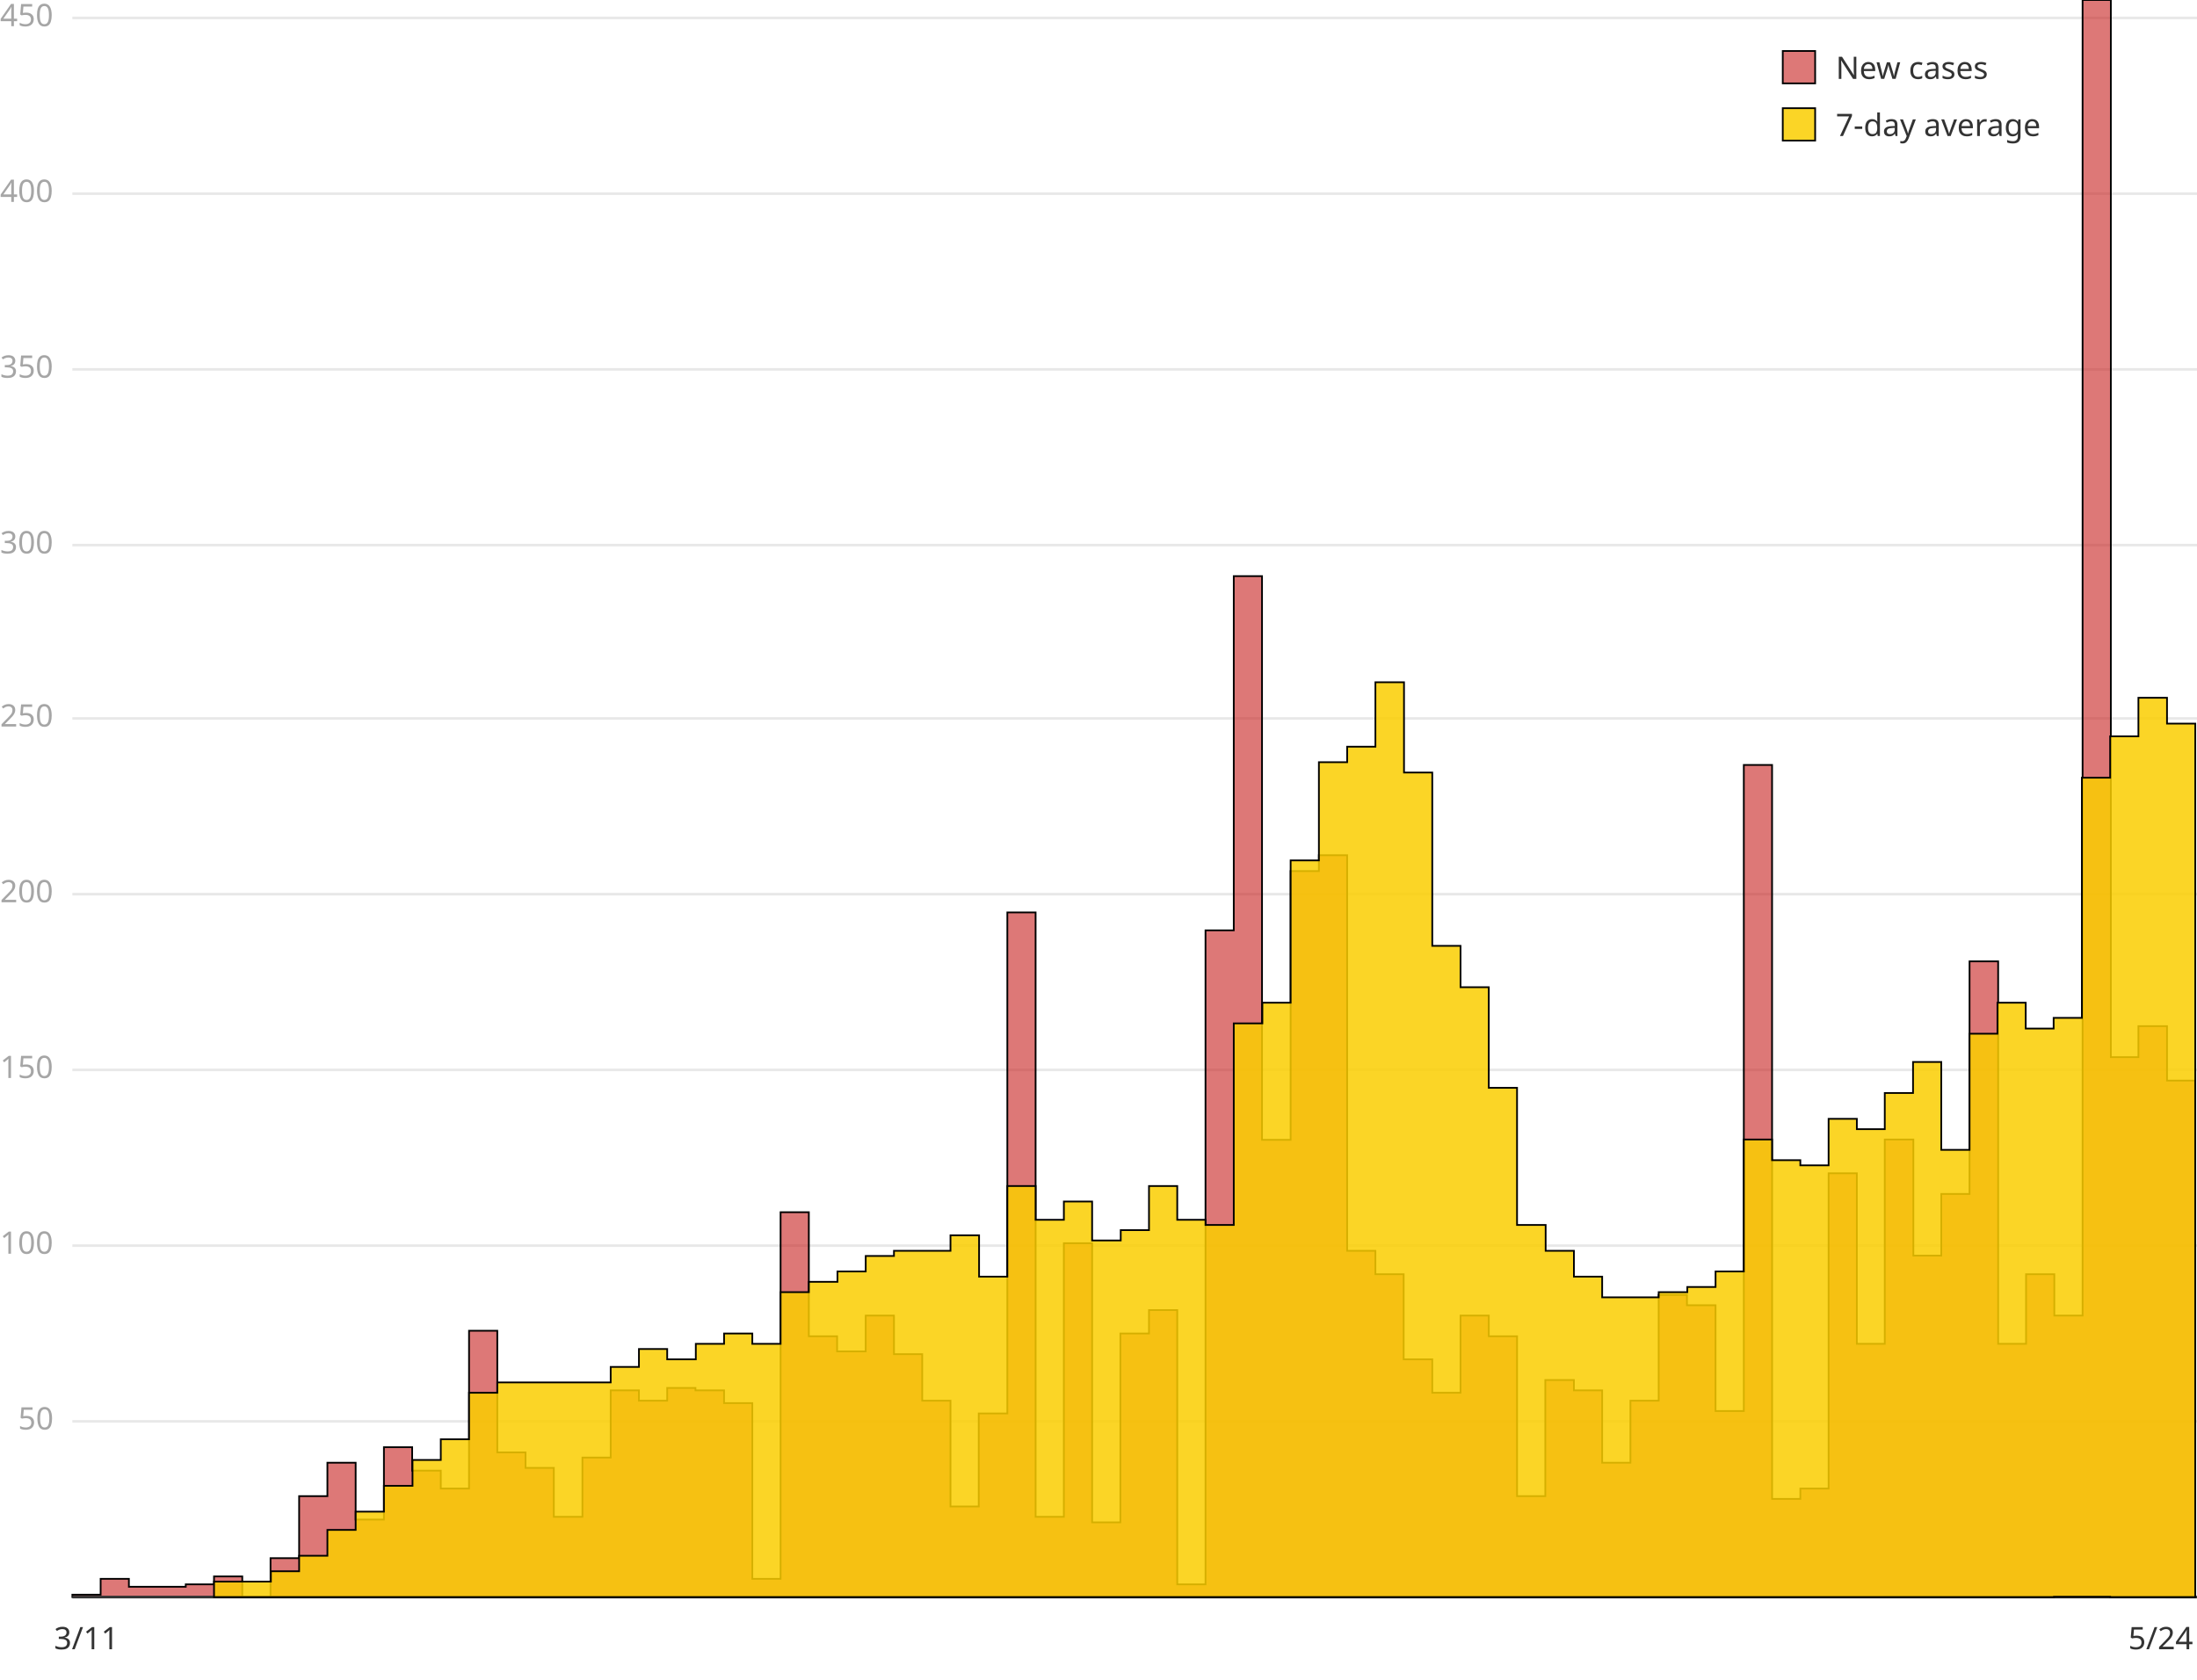
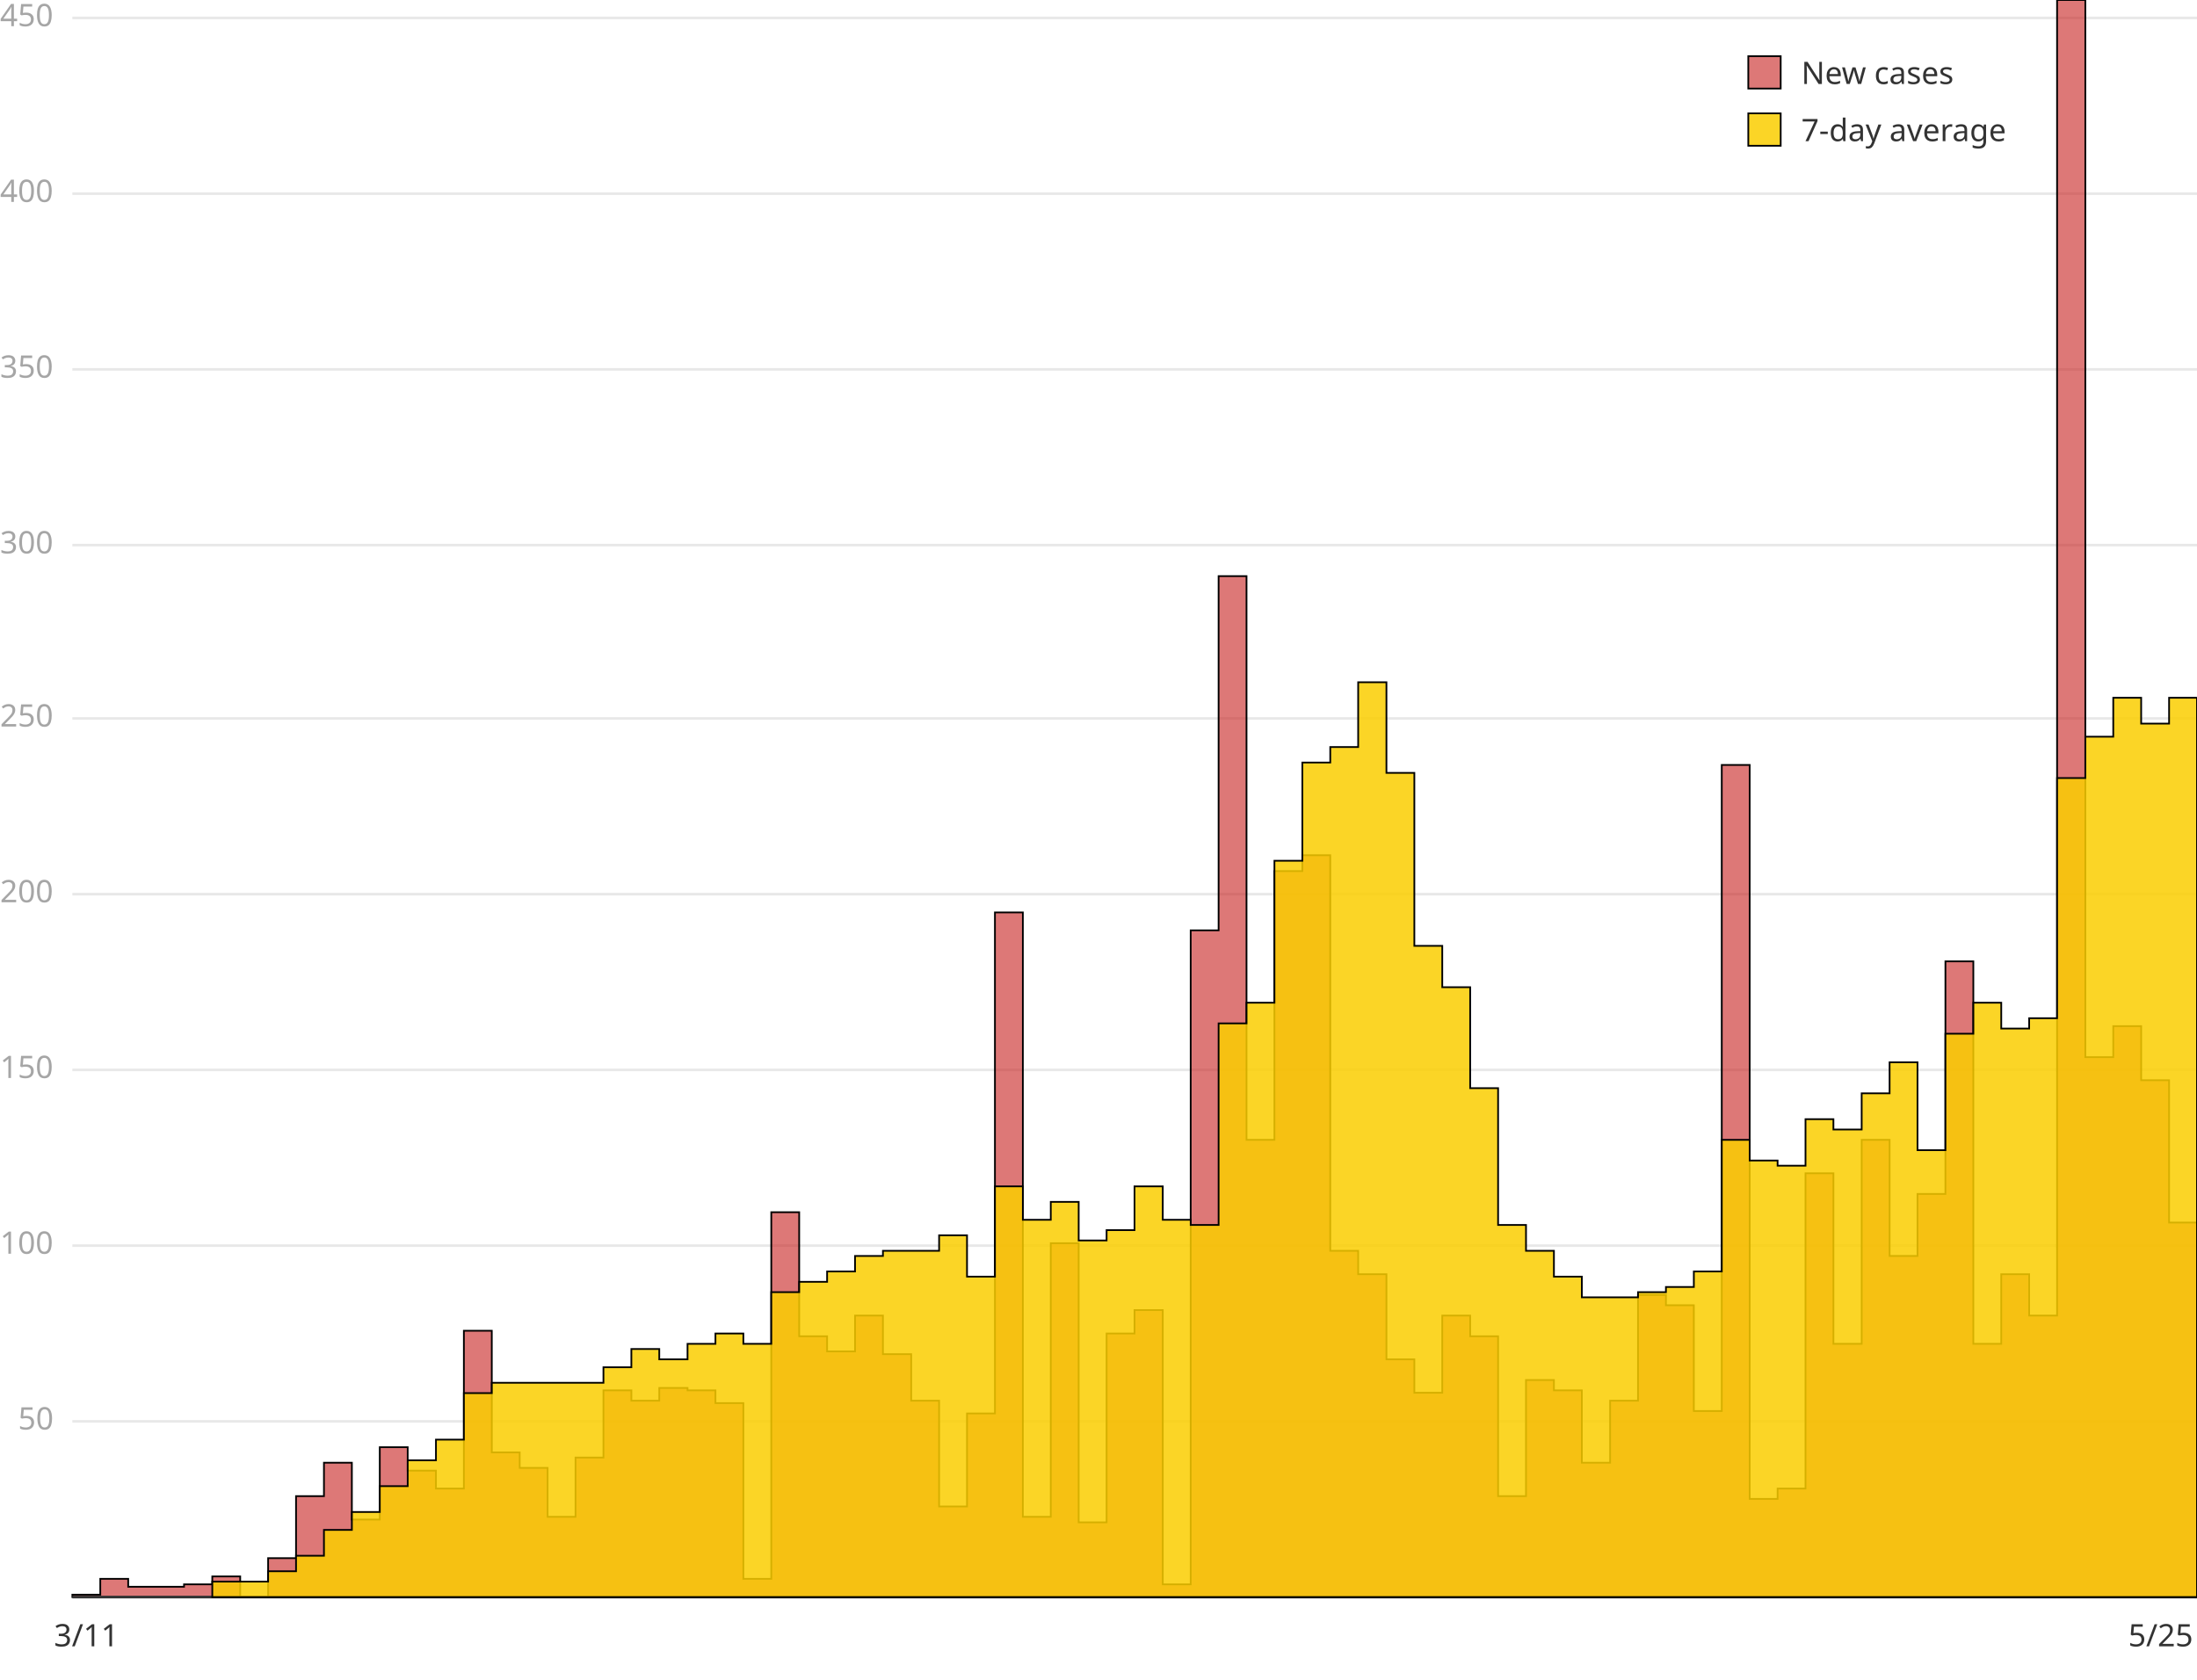
<svg xmlns="http://www.w3.org/2000/svg" xmlns:xlink="http://www.w3.org/1999/xlink" version="1.1" id="Layer_1" x="0px" y="0px" viewBox="0 0 637.5 487.5" style="enable-background:new 0 0 637.5 487.5;" xml:space="preserve">
  <style type="text/css">
	.st0{clip-path:url(#SVGID_2_);}
	.st1{clip-path:url(#SVGID_4_);fill:none;stroke:#E8E8E8;stroke-width:0.75;stroke-miterlimit:10;}
	.st2{clip-path:url(#SVGID_4_);fill:#C71E1D;}
	.st3{clip-path:url(#SVGID_4_);}
	.st4{fill:#C71E1D;fill-opacity:0.6;stroke:#000000;stroke-width:0.5;stroke-miterlimit:10;}
	.st5{clip-path:url(#SVGID_4_);fill:none;stroke:#333333;stroke-width:0.75;stroke-miterlimit:10;}
	.st6{fill:#A6A6A6;}
	.st7{font-family:'Roboto-Regular';}
	.st8{font-size:9px;}
	.st9{fill:#FACE00;fill-opacity:0.85;stroke:#000000;stroke-width:0.5;stroke-miterlimit:10;}
	.st10{fill:#333333;}
</style>
  <g>
    <defs>
      <rect id="SVGID_1_" width="637.5" height="487.5" />
    </defs>
    <clipPath id="SVGID_2_">
      <use xlink:href="#SVGID_1_" style="overflow:visible;" />
    </clipPath>
    <g class="st0">
      <defs>
        <rect id="SVGID_3_" width="637.5" height="483" />
      </defs>
      <clipPath id="SVGID_4_">
        <use xlink:href="#SVGID_3_" style="overflow:visible;" />
      </clipPath>
      <line class="st1" x1="21" y1="5.2" x2="637.5" y2="5.2" />
      <line class="st1" x1="21" y1="56.2" x2="637.5" y2="56.2" />
      <line class="st1" x1="21" y1="107.2" x2="637.5" y2="107.2" />
      <line class="st1" x1="21" y1="158.2" x2="637.5" y2="158.2" />
      <line class="st1" x1="21" y1="208.5" x2="637.5" y2="208.5" />
      <line class="st1" x1="21" y1="259.5" x2="637.5" y2="259.5" />
      <line class="st1" x1="21" y1="310.5" x2="637.5" y2="310.5" />
      <line class="st1" x1="21" y1="361.5" x2="637.5" y2="361.5" />
      <line class="st1" x1="21" y1="412.5" x2="637.5" y2="412.5" />
-       <path class="st2" d="M70.3,463.5h8.2H70.3z" />
+       <path class="st2" d="M69.7,463.5h8.1H69.7z" />
      <g class="st3">
-         <polygon class="st4" points="62.1,459.8 53.9,459.8 53.9,460.5 45.7,460.5 37.4,460.5 37.4,458.2 29.2,458.2 29.2,462.8      21,462.8 21,463.5 29.2,463.5 29.2,463.5 37.4,463.5 45.7,463.5 53.9,463.5 62.1,463.5 70.3,463.5 70.3,457.5 62.1,457.5    " />
-         <polygon class="st4" points="628.8,313.6 628.8,297.8 620.5,297.8 620.5,306.8 612.5,306.8 612.5,0 604.3,0 604.3,381.8      596.1,381.8 596.1,369.8 587.9,369.8 587.9,390 579.8,390 579.8,279 571.5,279 571.5,346.5 563.3,346.5 563.3,364.4 555.2,364.4      555.2,330.7 546.9,330.7 546.9,390 538.8,390 538.8,340.5 530.6,340.5 530.6,432 522.4,432 522.4,435 514.2,435 514.2,222      506,222 506,409.5 497.8,409.5 497.8,378.8 489.5,378.8 489.5,375.8 481.3,375.8 481.3,406.5 473.1,406.5 473.1,424.5      464.9,424.5 464.9,403.5 456.7,403.5 456.7,400.5 448.4,400.5 448.4,434.2 440.2,434.2 440.2,387.8 432,387.8 432,381.8      423.8,381.8 423.8,404.2 415.6,404.2 415.6,394.5 407.3,394.5 407.3,369.8 399.1,369.8 399.1,363 390.9,363 390.9,248.2      382.7,248.2 382.7,252.8 374.5,252.8 374.5,330.8 366.2,330.8 366.2,167.2 358,167.2 358,270 349.8,270 349.8,459.8 341.6,459.8      341.6,380.2 333.4,380.2 333.4,387 325.1,387 325.1,441.8 316.9,441.8 316.9,360.8 308.7,360.8 308.7,440.2 300.5,440.2      300.5,264.8 292.3,264.8 292.3,410.2 284,410.2 284,437.2 275.8,437.2 275.8,406.5 267.6,406.5 267.6,393 259.4,393 259.4,381.8      251.2,381.8 251.2,392.2 242.9,392.2 242.9,387.8 234.7,387.8 234.7,351.8 226.5,351.8 226.5,458.2 218.3,458.2 218.3,407.2      210.1,407.2 210.1,403.5 201.8,403.5 201.8,402.8 193.6,402.8 193.6,406.5 185.4,406.5 185.4,403.5 177.2,403.5 177.2,423      169,423 169,440.2 160.7,440.2 160.7,426 152.5,426 152.5,421.5 144.3,421.5 144.3,386.2 136.1,386.2 136.1,432 127.9,432      127.9,426.8 119.6,426.8 119.6,420 111.4,420 111.4,441 103.2,441 103.2,424.5 95,424.5 95,434.2 86.8,434.2 86.8,452.2      78.5,452.2 78.5,463.5 86.8,463.5 95,463.5 103.2,463.5 111.4,463.5 119.6,463.5 127.9,463.5 136.1,463.5 144.3,463.5      152.5,463.5 160.7,463.5 169,463.5 177.2,463.5 185.4,463.5 193.6,463.5 201.8,463.5 210.1,463.5 218.3,463.5 226.5,463.5      234.7,463.5 242.9,463.5 251.2,463.5 259.4,463.5 267.6,463.5 275.8,463.5 284,463.5 292.3,463.5 300.5,463.5 308.7,463.5      316.9,463.5 325.1,463.5 333.4,463.5 333.4,463.5 341.6,463.5 349.8,463.5 358,463.5 366.2,463.5 374.5,463.5 382.7,463.5      390.9,463.5 399.1,463.5 407.3,463.5 415.6,463.5 423.8,463.5 432,463.5 440.2,463.5 448.4,463.5 456.7,463.5 464.9,463.5      473.1,463.5 481.3,463.5 489.5,463.5 497.8,463.5 506,463.5 514.2,463.5 522.4,463.5 530.6,463.5 530.6,463.5 538.8,463.5      547,463.5 547,463.4 555.2,463.4 563.3,463.4 563.3,463.5 571.5,463.5 579.7,463.5 579.8,463.5 587.9,463.5 596.1,463.5      596.1,463.5 604.3,463.5 612.3,463.5 612.5,463.5 620.5,463.5 628.7,463.5 628.7,463.6 636.9,463.6 636.9,313.6    " />
+         <polygon class="st4" points="61.6,459.8 53.4,459.8 53.4,460.5 45.3,460.5 37.2,460.5 37.2,458.2 29.1,458.2 29.1,462.8      21,462.8 21,463.5 29.1,463.5 29.1,463.5 37.2,463.5 45.3,463.5 53.4,463.5 61.6,463.5 69.7,463.5 69.7,457.5 61.6,457.5    " />
+         <polygon class="st4" points="629.4,354.8 629.4,313.5 621.3,313.5 621.3,297.8 613.2,297.8 613.2,306.8 605.1,306.8 605.1,0      596.9,0 596.9,381.8 588.8,381.8 588.8,369.8 580.7,369.8 580.7,390 572.6,390 572.6,279 564.5,279 564.5,346.5 556.4,346.5      556.4,364.5 548.3,364.5 548.3,330.8 540.2,330.8 540.2,390 532,390 532,340.5 523.9,340.5 523.9,432 515.8,432 515.8,435      507.7,435 507.7,222 499.6,222 499.6,409.5 491.5,409.5 491.5,378.8 483.4,378.8 483.4,375.8 475.3,375.8 475.3,406.5      467.2,406.5 467.2,424.5 459,424.5 459,403.5 450.9,403.5 450.9,400.5 442.8,400.5 442.8,434.2 434.7,434.2 434.7,387.8      426.6,387.8 426.6,381.8 418.5,381.8 418.5,404.2 410.4,404.2 410.4,394.5 402.3,394.5 402.3,369.8 394.1,369.8 394.1,363      386,363 386,248.2 377.9,248.2 377.9,252.8 369.8,252.8 369.8,330.8 361.7,330.8 361.7,167.2 353.6,167.2 353.6,270 345.5,270      345.5,459.8 337.4,459.8 337.4,380.2 329.2,380.2 329.2,387 321.1,387 321.1,441.8 313,441.8 313,360.8 304.9,360.8 304.9,440.2      296.8,440.2 296.8,264.8 288.7,264.8 288.7,410.2 280.6,410.2 280.6,437.2 272.5,437.2 272.5,406.5 264.4,406.5 264.4,393      256.2,393 256.2,381.8 248.1,381.8 248.1,392.2 240,392.2 240,387.8 231.9,387.8 231.9,351.8 223.8,351.8 223.8,458.2      215.7,458.2 215.7,407.2 207.6,407.2 207.6,403.5 199.5,403.5 199.5,402.8 191.3,402.8 191.3,406.5 183.2,406.5 183.2,403.5      175.1,403.5 175.1,423 167,423 167,440.2 158.9,440.2 158.9,426 150.8,426 150.8,421.5 142.7,421.5 142.7,386.2 134.6,386.2      134.6,432 126.5,432 126.5,426.8 118.3,426.8 118.3,420 110.2,420 110.2,441 102.1,441 102.1,424.5 94,424.5 94,434.2      85.9,434.2 85.9,452.2 77.8,452.2 77.8,463.5 85.9,463.5 85.9,463.5 94,463.5 102.1,463.5 110.2,463.5 118.3,463.5 126.5,463.5      134.6,463.5 142.7,463.5 142.7,463.5 150.8,463.5 158.9,463.5 167,463.5 175.1,463.5 183.2,463.5 191.3,463.5 199.5,463.5      207.6,463.5 215.7,463.5 223.8,463.5 231.9,463.5 240,463.5 240,463.5 248.1,463.5 256.2,463.5 256.2,463.5 264.4,463.5      272.5,463.5 280.6,463.5 288.7,463.5 296.8,463.5 304.9,463.5 313,463.5 321.1,463.5 329.2,463.5 337.4,463.5 345.5,463.5      353.6,463.5 361.7,463.5 369.8,463.5 377.9,463.5 386,463.5 394.1,463.5 402.3,463.5 410.4,463.5 410.4,463.5 418.5,463.5      426.6,463.5 434.7,463.5 442.8,463.5 450.9,463.5 459,463.5 467.2,463.5 475.3,463.5 483.4,463.5 491.5,463.5 499.6,463.5      507.7,463.5 515.8,463.5 523.9,463.5 523.9,463.5 532,463.5 540.2,463.5 540.2,463.5 548.3,463.5 548.3,463.5 556.4,463.5      564.5,463.5 564.5,463.5 572.6,463.5 580.7,463.5 580.7,463.5 588.8,463.5 588.8,463.5 596.9,463.5 605.1,463.5 605.1,463.5      613.2,463.5 621.3,463.5 621.3,463.5 629.4,463.5 637.5,463.5 637.5,354.8    " />
      </g>
      <line class="st5" x1="21" y1="463.5" x2="637.5" y2="463.5" />
    </g>
    <g class="st0">
      <text transform="matrix(1 0 0 1 5.2559 414.8496)" class="st6 st7 st8">50</text>
    </g>
    <g class="st0">
      <text transform="matrix(1 0 0 1 2.929688e-03 363.8496)" class="st6 st7 st8">100</text>
    </g>
    <g class="st0">
      <text transform="matrix(1 0 0 1 2.929688e-03 312.8496)" class="st6 st7 st8">150</text>
    </g>
    <g class="st0">
      <text transform="matrix(1 0 0 1 2.929688e-03 261.8496)" class="st6 st7 st8">200</text>
    </g>
    <g class="st0">
      <text transform="matrix(1 0 0 1 2.929688e-03 210.8496)" class="st6 st7 st8">250</text>
    </g>
    <g class="st0">
      <text transform="matrix(1 0 0 1 2.929688e-03 160.5996)" class="st6 st7 st8">300</text>
    </g>
    <g class="st0">
      <text transform="matrix(1 0 0 1 2.929688e-03 109.5996)" class="st6 st7 st8">350</text>
    </g>
    <g class="st0">
      <text transform="matrix(1 0 0 1 2.929688e-03 58.5996)" class="st6 st7 st8">400</text>
    </g>
    <g class="st0">
      <text transform="matrix(1 0 0 1 2.929688e-03 7.5996)" class="st6 st7 st8">450</text>
    </g>
  </g>
-   <polygon class="st9" points="628.8,210 628.8,202.5 620.5,202.5 620.5,213.7 612.3,213.7 612.3,225.7 604.1,225.7 604.1,295.4   595.9,295.4 595.9,298.5 587.8,298.5 587.8,291 579.6,291 579.6,300 571.5,300 571.5,333.7 563.3,333.7 563.3,308.2 555.1,308.2   555.1,317.2 546.9,317.2 546.9,327.7 538.8,327.7 538.8,324.7 530.6,324.7 530.6,338.2 522.4,338.2 522.4,336.7 514.2,336.7   514.2,330.7 506,330.7 506,369 497.8,369 497.8,373.5 489.6,373.5 489.6,375 481.3,375 481.3,376.5 473.1,376.5 464.9,376.5   464.9,370.5 456.7,370.5 456.7,363 448.5,363 448.5,355.5 440.2,355.5 440.2,315.7 432,315.7 432,286.5 423.8,286.5 423.8,274.5   415.6,274.5 415.6,224.2 407.4,224.2 407.4,198 399.1,198 399.1,216.7 390.9,216.7 390.9,221.2 382.7,221.2 382.7,249.7   374.5,249.7 374.5,291 366.3,291 366.3,297 358,297 358,355.5 349.8,355.5 349.8,354 341.6,354 341.6,344.2 333.4,344.2 333.4,357   325.2,357 325.2,360 316.9,360 316.9,348.7 308.7,348.7 308.7,354 300.5,354 300.5,344.2 292.3,344.2 292.3,370.5 284.1,370.5   284.1,358.5 275.8,358.5 275.8,363 267.6,363 259.4,363 259.4,364.5 251.2,364.5 251.2,369 243,369 243,372 234.7,372 234.7,375   226.5,375 226.5,390 218.3,390 218.3,387 210.1,387 210.1,390 201.9,390 201.9,394.5 193.6,394.5 193.6,391.5 185.4,391.5   185.4,396.7 177.2,396.7 177.2,401.2 169,401.2 160.8,401.2 152.5,401.2 144.3,401.2 144.3,404.2 136.1,404.2 136.1,417.7   127.9,417.7 127.9,423.7 119.7,423.7 119.7,431.2 111.4,431.2 111.4,438.7 103.2,438.7 103.2,444 95,444 95,451.5 86.8,451.5   86.8,456 78.6,456 78.6,459 70.3,459 62.1,459 62.1,463.5 70.3,463.5 78.6,463.5 86.8,463.5 95,463.5 103.2,463.5 111.4,463.5   119.7,463.5 127.9,463.5 136.1,463.5 144.3,463.5 152.5,463.5 160.8,463.5 169,463.5 177.2,463.5 185.4,463.5 193.6,463.5   201.9,463.5 210.1,463.5 218.3,463.5 226.5,463.5 234.7,463.5 243,463.5 251.2,463.5 259.4,463.5 267.6,463.5 275.8,463.5   284.1,463.5 292.3,463.5 300.5,463.5 308.7,463.5 316.9,463.5 325.2,463.5 333.4,463.5 333.4,463.5 341.6,463.5 349.8,463.5   358,463.5 366.3,463.5 374.5,463.5 382.7,463.5 390.9,463.5 399.1,463.5 407.4,463.5 415.6,463.5 423.8,463.5 432,463.5   440.2,463.5 448.5,463.5 456.7,463.5 464.9,463.5 473.1,463.5 481.3,463.5 489.6,463.5 497.8,463.5 506,463.5 514.2,463.5   522.4,463.5 530.6,463.5 530.7,463.5 538.8,463.5 546.9,463.5 547,463.5 555.1,463.5 563.3,463.5 563.3,463.5 571.5,463.5   579.6,463.5 579.7,463.5 587.8,463.5 596,463.5 596,463.4 604.1,463.4 612.3,463.4 612.3,463.5 620.5,463.5 628.7,463.5   628.8,463.5 637,463.5 637,210 " />
-   <text transform="matrix(1 0 0 1 532.681 22.8921)" class="st10 st7 st8">New cases</text>
-   <rect x="517.3" y="14.8" class="st4" width="9.4" height="9.4" />
-   <text transform="matrix(1 0 0 1 532.681 39.4766)" class="st10 st7 st8">7-day average</text>
-   <rect x="517.3" y="31.4" class="st9" width="9.4" height="9.4" />
+   <polygon class="st9" points="629.4,202.5 629.4,210 621.3,210 621.3,202.5 613.2,202.5 613.2,213.8 605.1,213.8 605.1,225.8   596.9,225.8 596.9,295.5 588.8,295.5 588.8,298.5 580.7,298.5 580.7,291 572.6,291 572.6,300 564.5,300 564.5,333.8 556.4,333.8   556.4,308.3 548.3,308.3 548.3,317.3 540.2,317.3 540.2,327.8 532,327.8 532,324.8 523.9,324.8 523.9,338.3 515.8,338.3   515.8,336.8 507.7,336.8 507.7,330.8 499.6,330.8 499.6,369 491.5,369 491.5,373.5 483.4,373.5 483.4,375 475.3,375 475.3,376.5   467.2,376.5 459,376.5 459,370.5 450.9,370.5 450.9,363 442.8,363 442.8,355.5 434.7,355.5 434.7,315.8 426.6,315.8 426.6,286.5   418.5,286.5 418.5,274.5 410.4,274.5 410.4,224.3 402.3,224.3 402.3,198 394.1,198 394.1,216.8 386,216.8 386,221.3 377.9,221.3   377.9,249.8 369.8,249.8 369.8,291 361.7,291 361.7,297 353.6,297 353.6,355.5 345.5,355.5 345.5,354 337.4,354 337.4,344.3   329.2,344.3 329.2,357 321.1,357 321.1,360 313,360 313,348.8 304.9,348.8 304.9,354 296.8,354 296.8,344.3 288.7,344.3   288.7,370.5 280.6,370.5 280.6,358.5 272.5,358.5 272.5,363 264.4,363 256.2,363 256.2,364.5 248.1,364.5 248.1,369 240,369   240,372 231.9,372 231.9,375 223.8,375 223.8,390 215.7,390 215.7,387 207.6,387 207.6,390 199.5,390 199.5,394.5 191.3,394.5   191.3,391.5 183.2,391.5 183.2,396.8 175.1,396.8 175.1,401.3 167,401.3 158.9,401.3 150.8,401.3 142.7,401.3 142.7,404.3   134.6,404.3 134.6,417.8 126.5,417.8 126.5,423.8 118.3,423.8 118.3,431.3 110.2,431.3 110.2,438.8 102.1,438.8 102.1,444 94,444   94,451.5 85.9,451.5 85.9,456 77.8,456 77.8,459 69.7,459 61.6,459 61.6,463.5 69.7,463.5 77.8,463.5 85.9,463.5 85.9,463.5   94,463.5 102.1,463.5 110.2,463.5 118.3,463.5 126.5,463.5 134.6,463.5 142.7,463.5 142.7,463.5 150.8,463.5 158.9,463.5 167,463.5   175.1,463.5 183.2,463.5 191.3,463.5 199.5,463.5 207.6,463.5 215.7,463.5 223.8,463.5 231.9,463.5 240,463.5 240,463.5   248.1,463.5 256.2,463.5 256.2,463.5 264.4,463.5 272.5,463.5 280.6,463.5 288.7,463.5 296.8,463.5 304.9,463.5 313,463.5   321.1,463.5 329.2,463.5 337.4,463.5 345.5,463.5 353.6,463.5 361.7,463.5 369.8,463.5 377.9,463.5 386,463.5 394.1,463.5   402.3,463.5 410.4,463.5 410.4,463.5 418.5,463.5 426.6,463.5 434.7,463.5 442.8,463.5 450.9,463.5 459,463.5 467.2,463.5   475.3,463.5 483.4,463.5 491.5,463.5 499.6,463.5 507.7,463.5 515.8,463.5 523.9,463.5 523.9,463.5 532,463.5 540.2,463.5   540.2,463.5 548.3,463.5 548.3,463.5 556.4,463.5 564.5,463.5 564.5,463.5 572.6,463.5 580.7,463.5 580.7,463.5 588.8,463.5   588.8,463.5 596.9,463.5 605.1,463.5 605.1,463.5 613.2,463.5 621.3,463.5 621.3,463.5 629.4,463.5 637.5,463.5 637.5,202.5 " />
+   <text transform="matrix(1 0 0 1 522.6837 24.3783)" class="st10 st7 st8">New cases</text>
+   <rect x="507.3" y="16.3" class="st4" width="9.4" height="9.4" />
+   <text transform="matrix(1 0 0 1 522.6837 40.9628)" class="st10 st7 st8">7-day average</text>
+   <rect x="507.3" y="32.9" class="st9" width="9.4" height="9.4" />
  <g>
-     <text transform="matrix(1 0 0 1 617.5628 478.631)" class="st10 st7 st8">5/24</text>
+     <text transform="matrix(1 0 0 1 617.5631 477.791)" class="st10 st7 st8">5/25</text>
  </g>
  <g>
-     <text transform="matrix(1 0 0 1 15.6725 478.6308)" class="st10 st7 st8">3/11</text>
+     <text transform="matrix(1 0 0 1 15.6727 477.7907)" class="st10 st7 st8">3/11</text>
  </g>
</svg>
